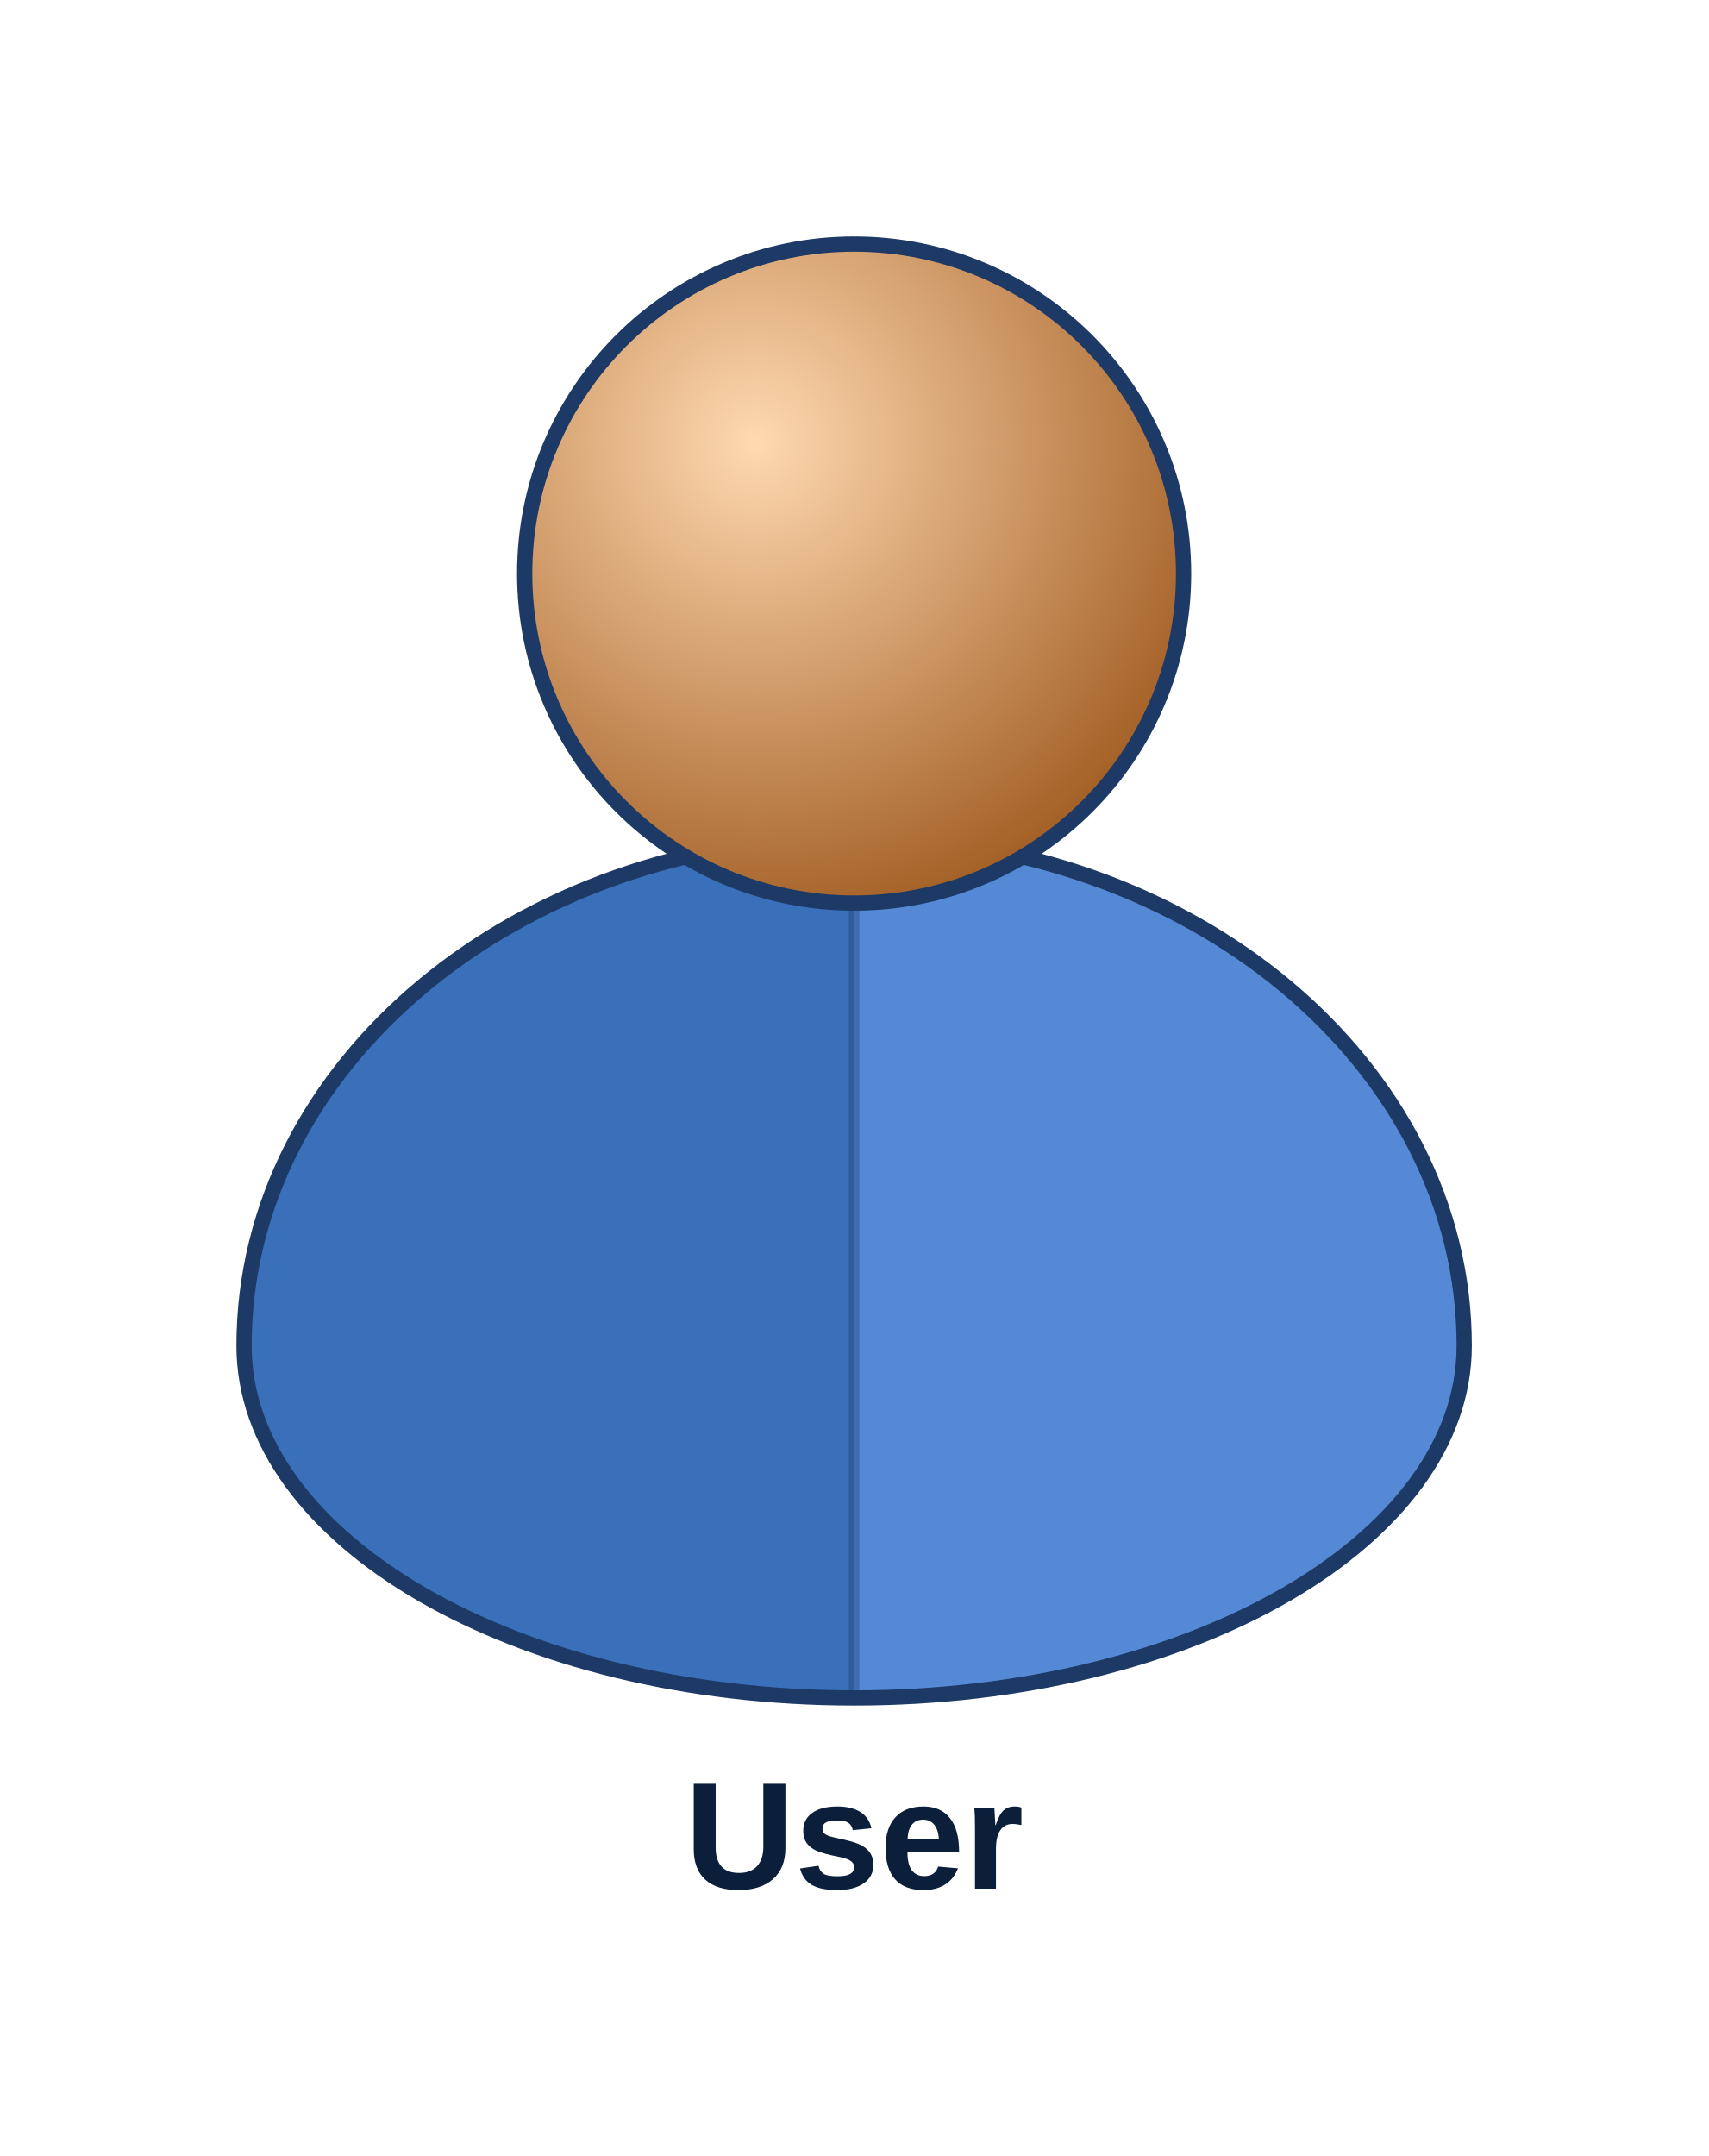
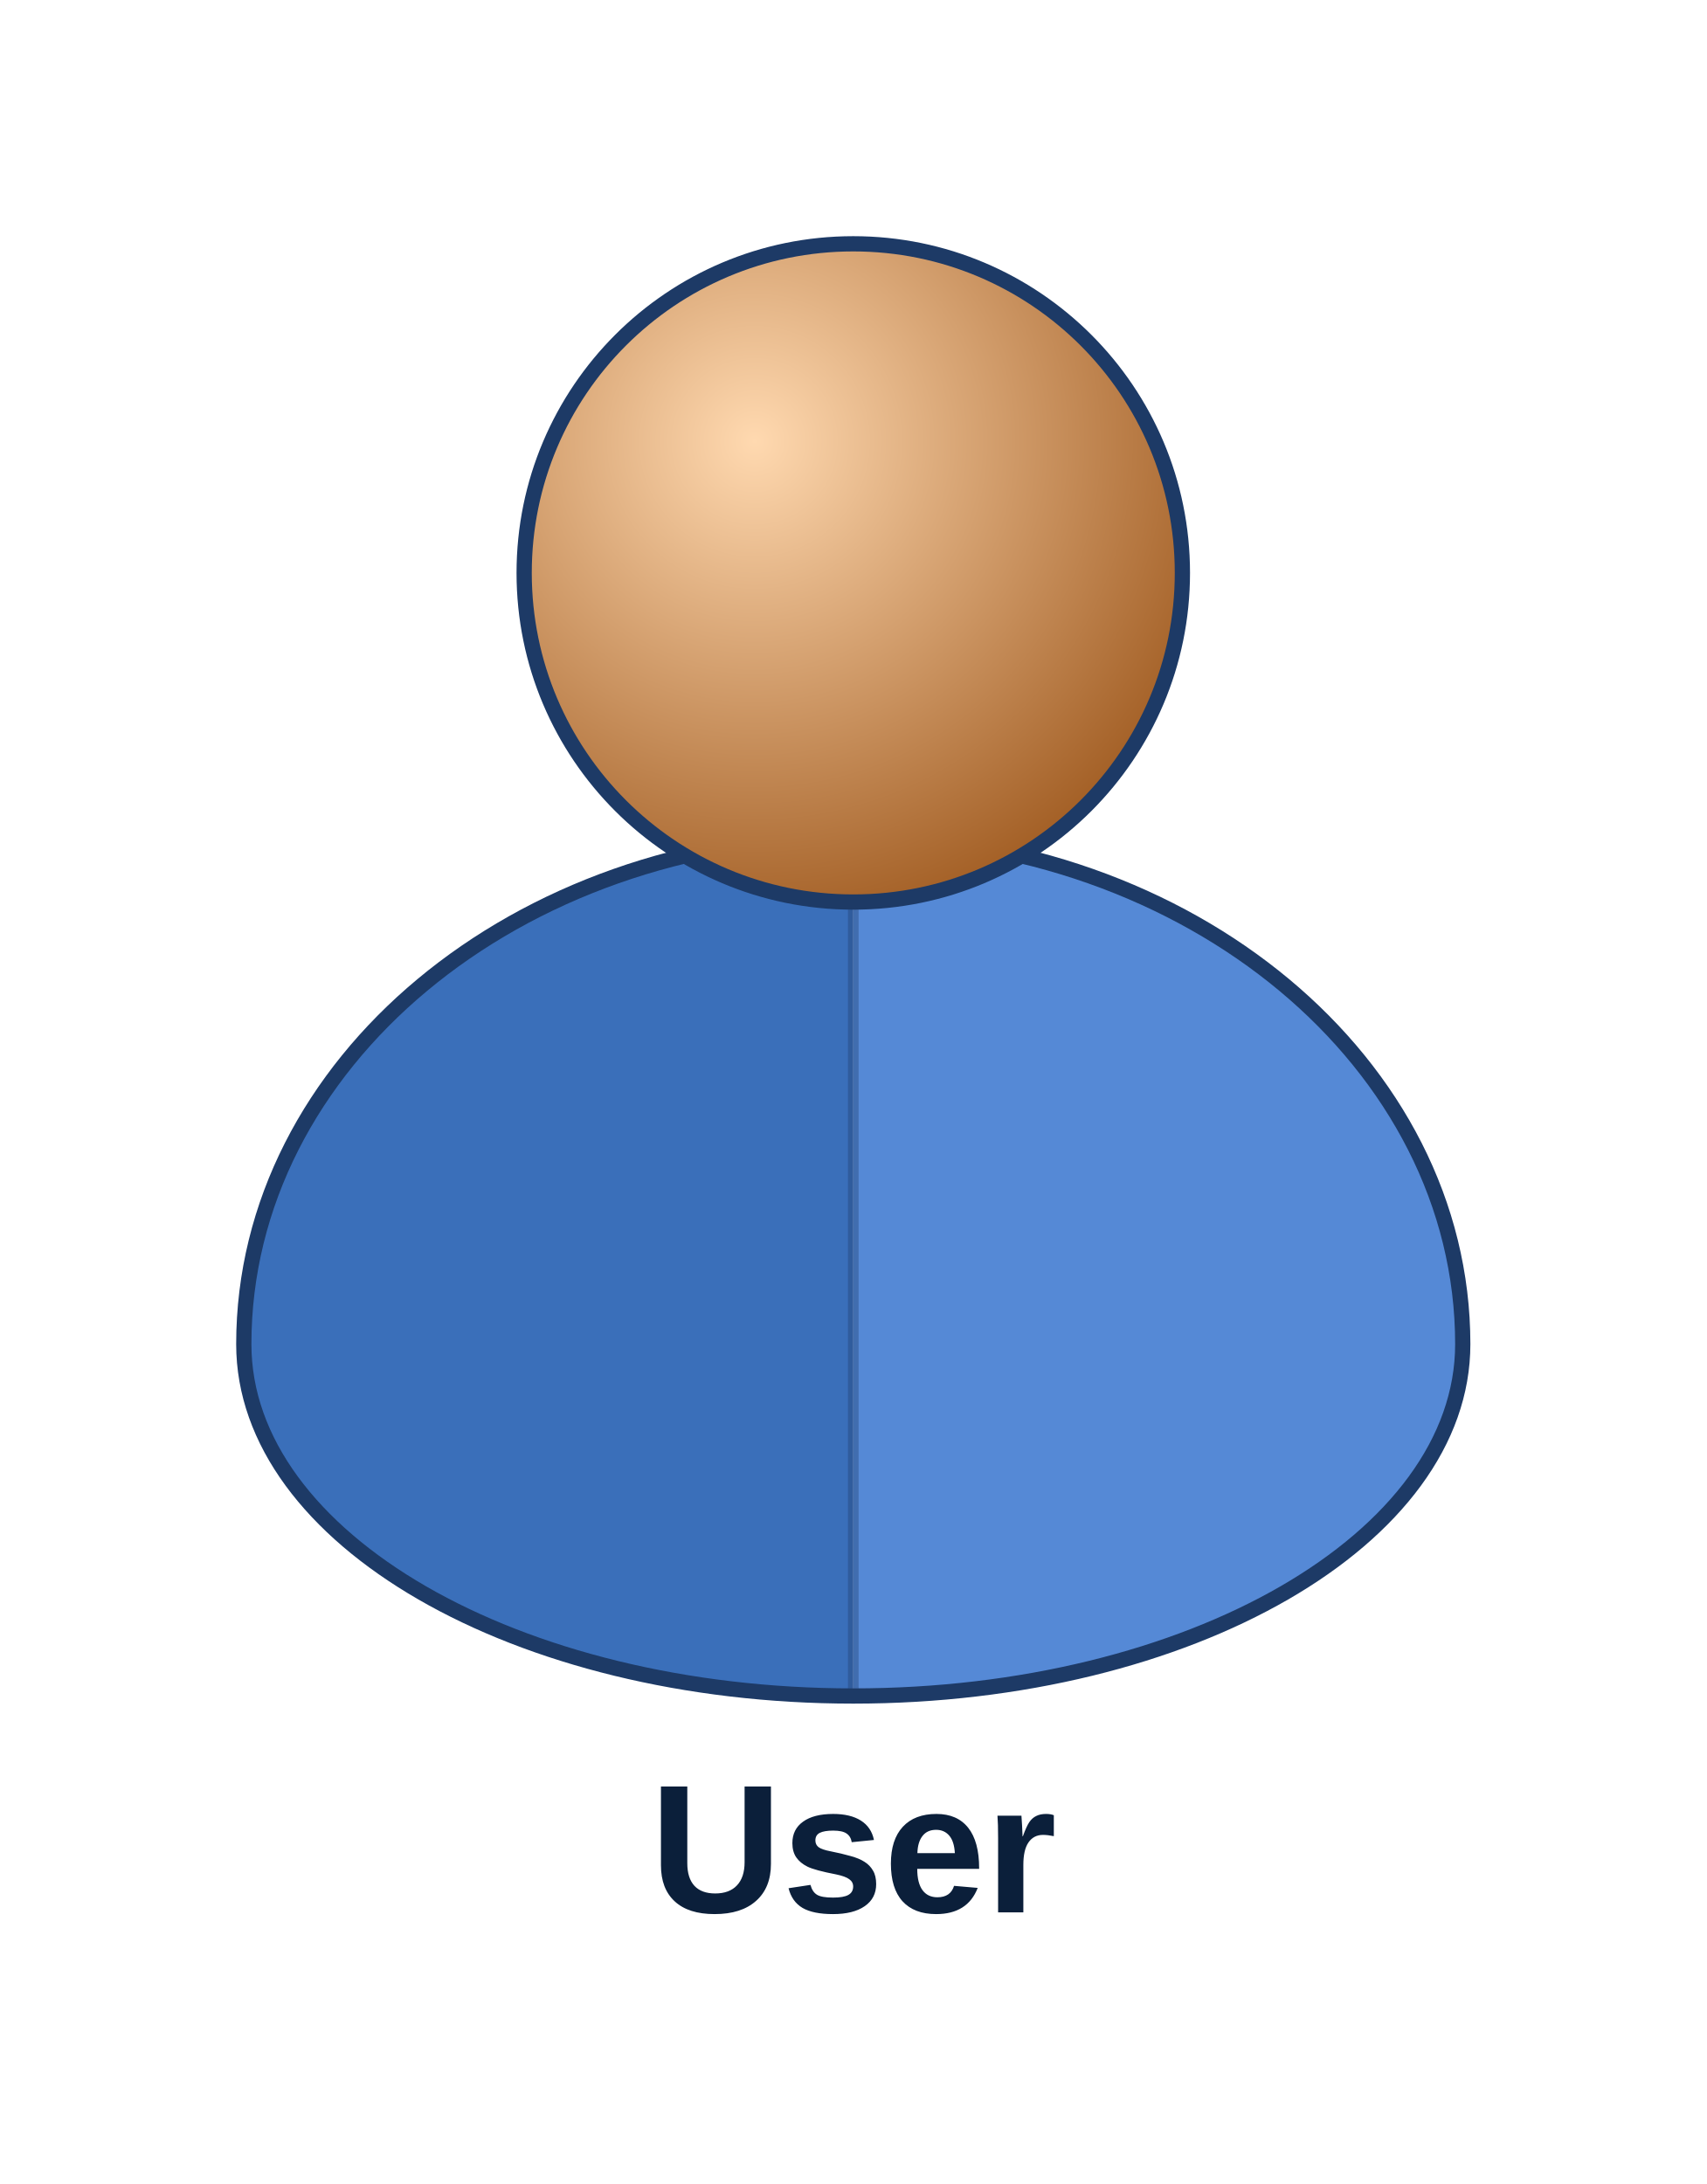
- <svg xmlns="http://www.w3.org/2000/svg" viewBox="0 0 168 212" width="168" height="212">
+ <svg xmlns="http://www.w3.org/2000/svg" viewBox="0 0 168 215" width="168" height="215">
  <g data-face="wrap">
    <defs>
      <radialGradient id="person-head-grad" cx="35%" cy="30%" r="75%">
        <stop offset="0%" stop-color="#FFD9B0" />
        <stop offset="100%" stop-color="#A35F25" />
      </radialGradient>
    </defs>
    <path data-face="body-left" d="M 84.00 82.32 A 60.00 50.00 0 0 0 24.00 132.32 A 60.00 34.64 0 0 0 84.00 166.96 Z" fill="#3A6FBA" stroke="none" />
    <path data-face="body-right" d="M 84.00 82.32 A 60.00 50.00 0 0 1 144.00 132.32 A 60.00 34.64 0 0 1 84.00 166.96 Z" fill="#5589D6" stroke="none" />
    <line data-face="body-ridge" x1="84.00" y1="82.32" x2="84.00" y2="166.96" stroke="#1D3A66" stroke-width="1.05" stroke-linecap="round" opacity="0.35" />
    <path data-face="body-outline" d="M 84.00 82.32 A 60.00 50.00 0 0 1 144.00 132.32 A 60.00 34.64 0 0 1 24.00 132.32 A 60.00 50.00 0 0 1 84.00 82.32 Z" fill="none" stroke="#1D3A66" stroke-width="1.50" stroke-linejoin="round" stroke-linecap="round" />
    <circle data-face="head" cx="84.00" cy="56.40" r="32.40" fill="url(#person-head-grad)" stroke="#1D3A66" stroke-width="1.50" />
-     <text data-face="label" x="84.00" y="185.71" font-family="Helvetica Neue, Arial, sans-serif" font-size="15.00" font-weight="600" fill="#0B1F3A" text-anchor="middle">User</text>
+     <text data-face="label" x="84.00" y="188.26" font-family="Helvetica Neue, Arial, sans-serif" font-size="18.00" font-weight="600" fill="#0B1F3A" text-anchor="middle">User</text>
  </g>
</svg>
